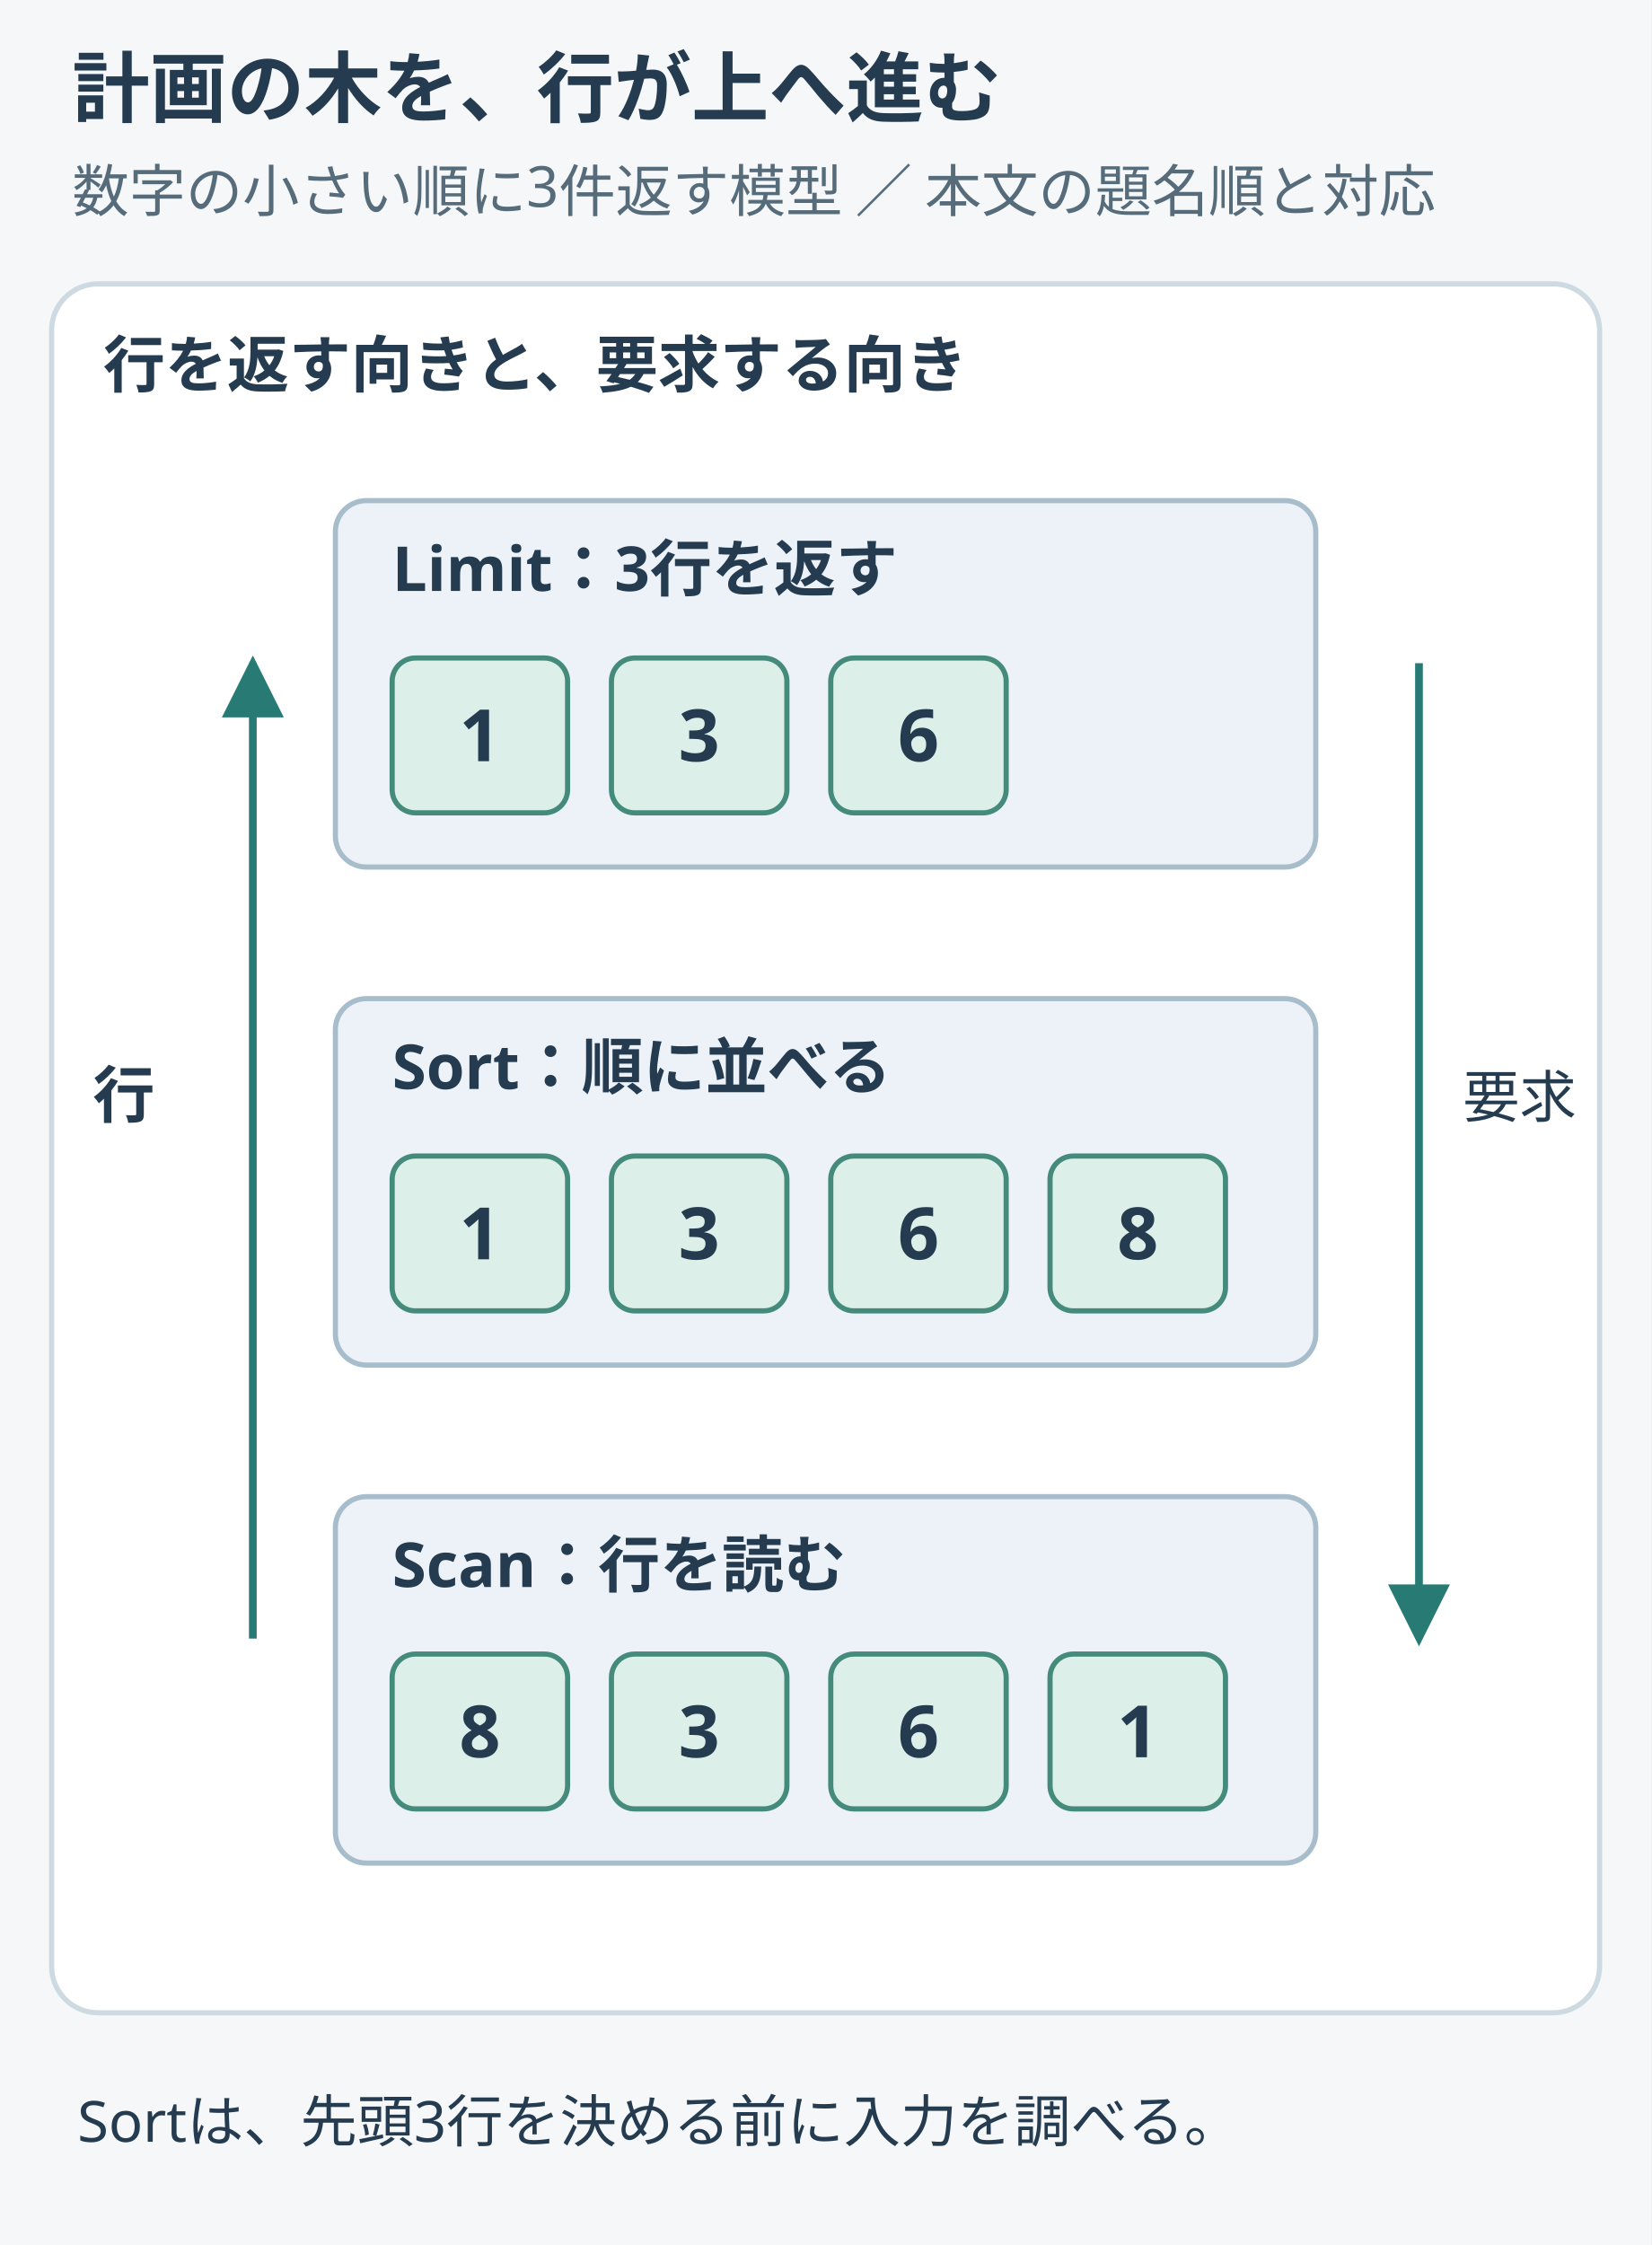
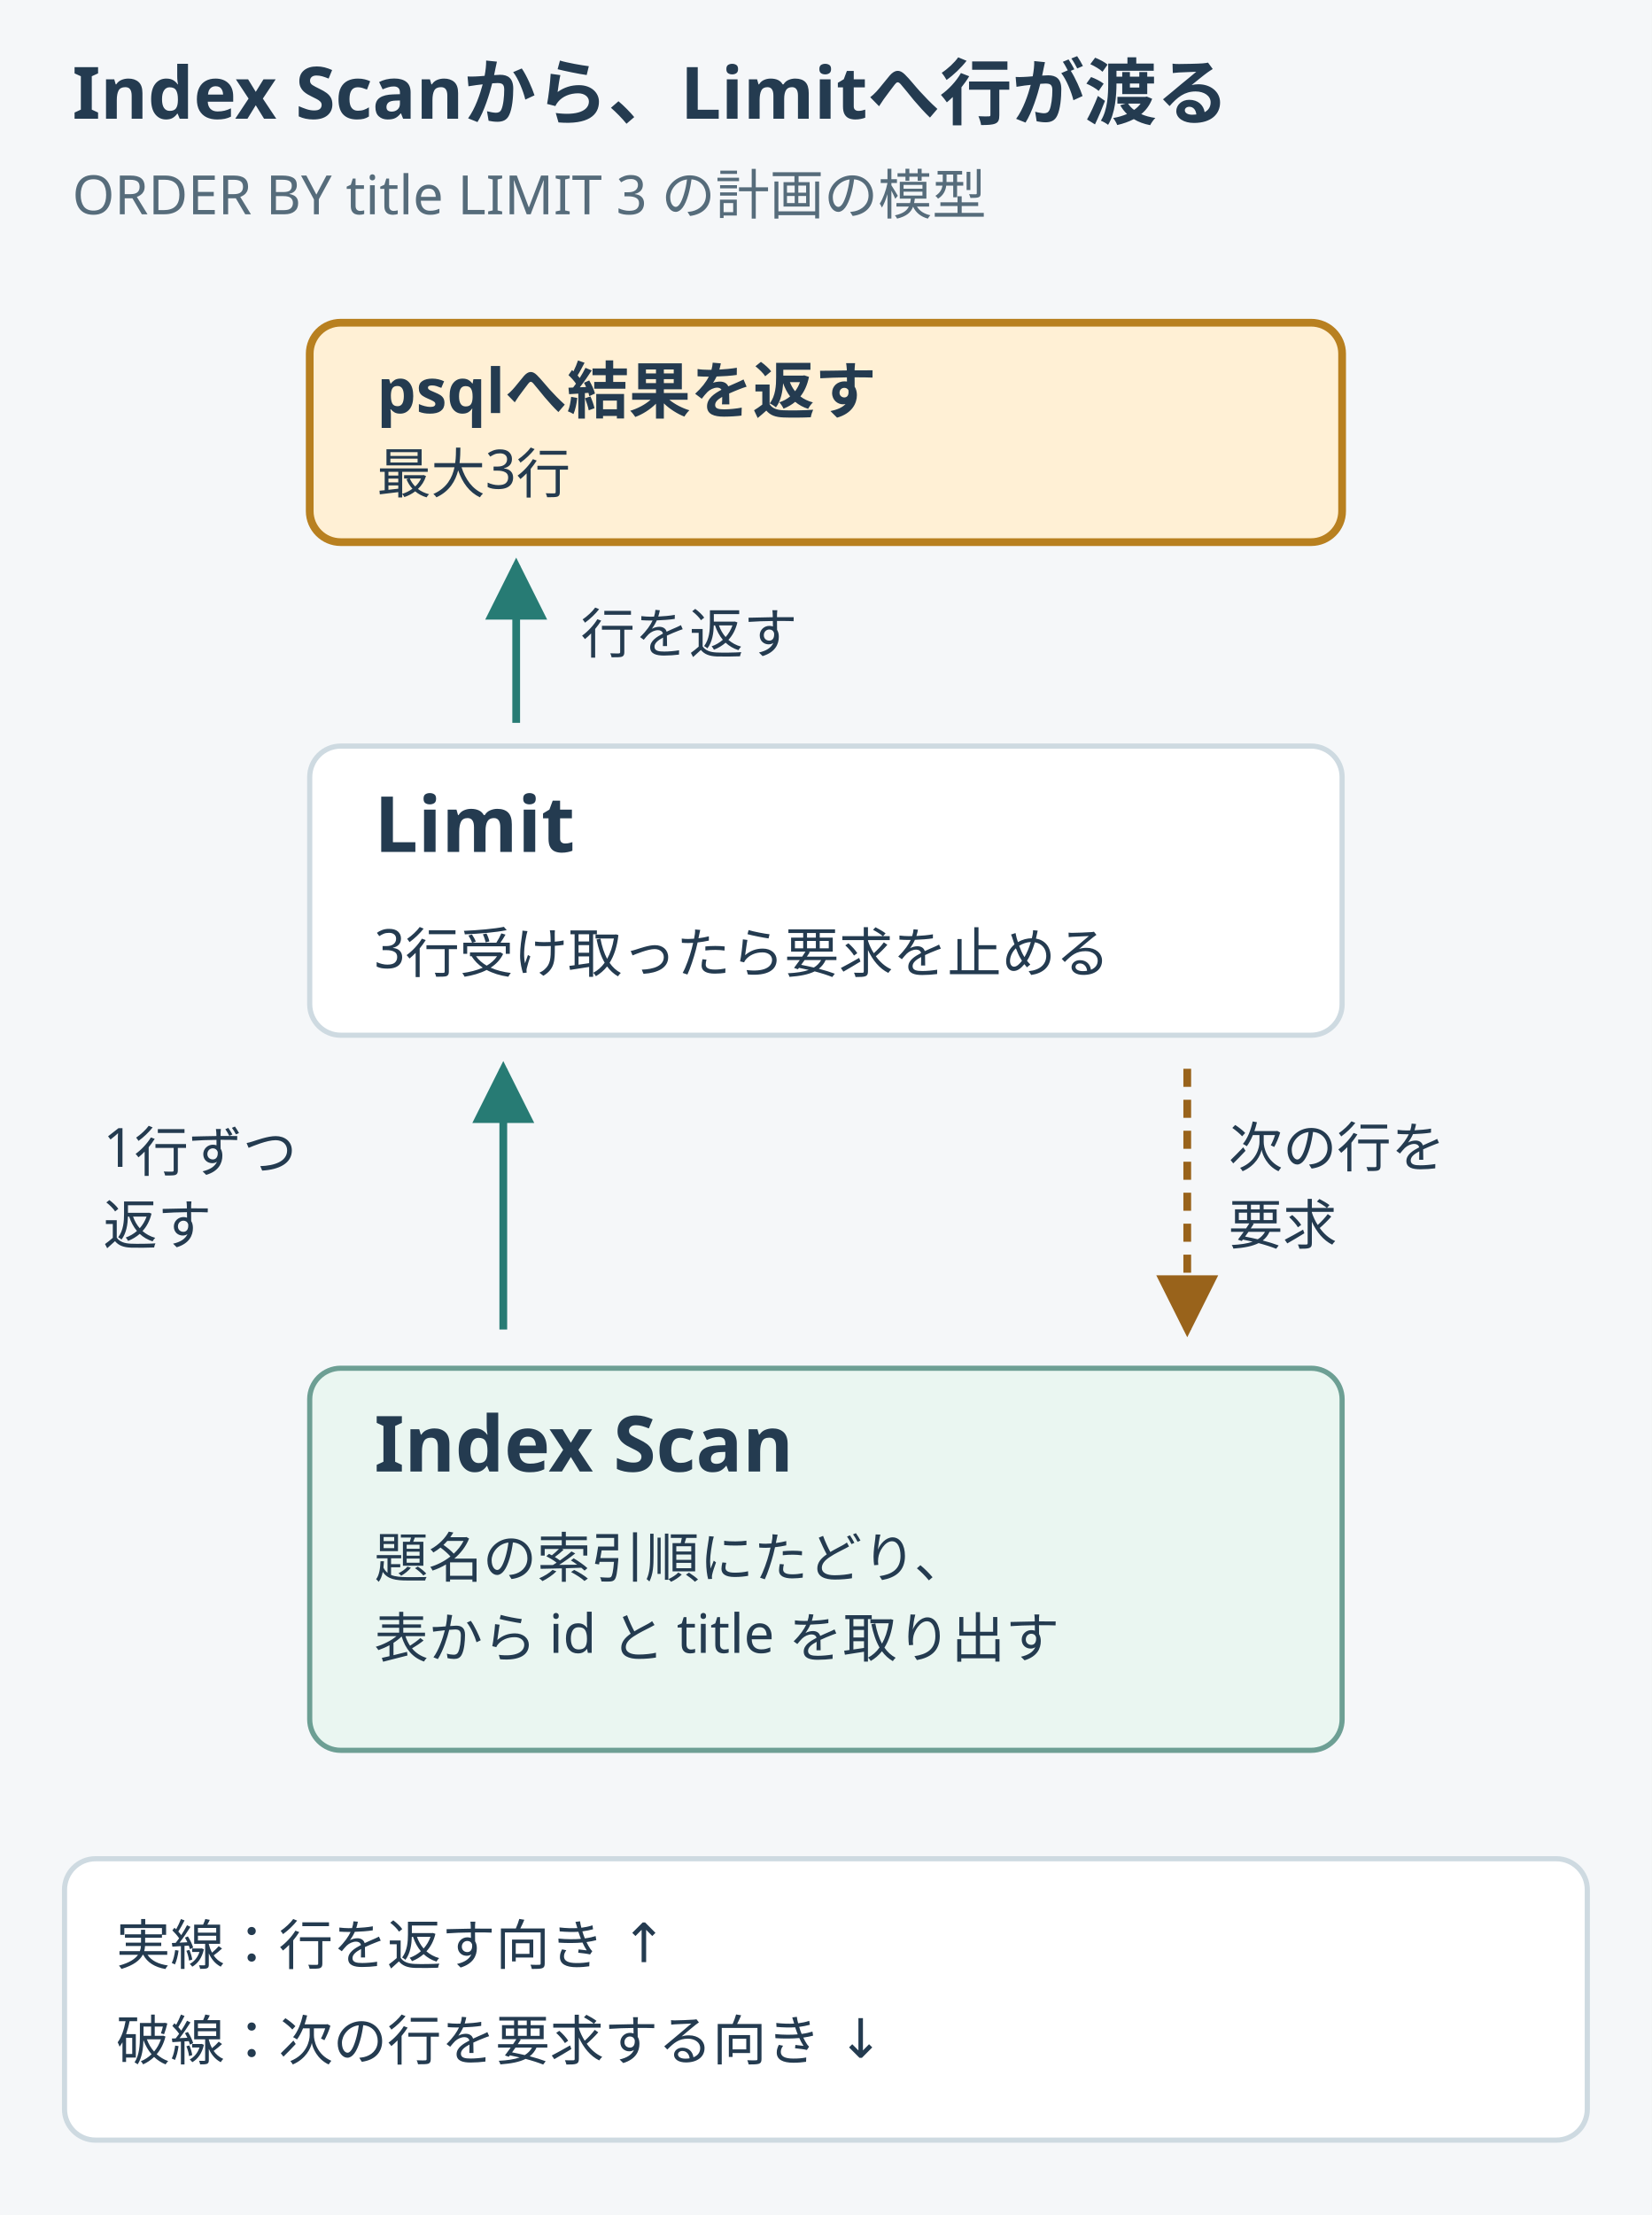
- <svg xmlns="http://www.w3.org/2000/svg" width="640" height="870" viewBox="0 0 640 870" role="img" aria-labelledby="title description">
+ <svg xmlns="http://www.w3.org/2000/svg" width="640" height="858" viewBox="0 0 640 858" role="img" aria-labelledby="title desc">
  <defs>
    <marker id="a" markerWidth="8" markerHeight="8" refX="7" refY="4" orient="auto">
      <path d="M0 0L8 4L0 8" fill="#277b74" />
    </marker>
+     <marker id="b" markerWidth="8" markerHeight="8" refX="7" refY="4" orient="auto">
+       <path d="M0 0L8 4L0 8" fill="#99631b" />
+     </marker>
  </defs>
-   <style>
- text{font-family:"Hiragino Sans","Noto Sans JP",sans-serif;font-size:24px;fill:#243b50} .title{font-size:30px;font-weight:700} .bold{font-weight:700} .small{font-size:22px} .muted{fill:#566c7b;font-size:22px} .value{font-size:28px;font-weight:700} .teal{fill:#176e65;font-weight:700} .orange{fill:#945e11;font-weight:700}
- .panel{fill:#fff;stroke:#cedae1;stroke-width:2} .box{fill:#ecf2f8;stroke:#a7bdcc;stroke-width:2} .memory{fill:#eaf6f1;stroke:#6d9f94;stroke-width:2} .card{fill:#dcefe8;stroke:#448b7c;stroke-width:2} .hot{fill:#fff0d5;stroke:#b88020;stroke-width:3} .paper{fill:#fff;stroke:#b2c5cc;stroke-width:1.5} .ghost{fill:#f5f7f9;stroke:#b5c2cc;stroke-width:2;stroke-dasharray:6 5} .edge{fill:none;stroke:#92a7b5;stroke-width:2.5} .arrow{fill:none;stroke:#277b74;stroke-width:3;marker-end:url(#a)}
- </style>
-   <rect width="640" height="870" fill="#f5f7f9" />
-   <text x="28" y="45" class="title" text-anchor="start">計画の木を、行が上へ進む</text>
-   <text x="28" y="82" class="muted" text-anchor="start">数字の小さい順に3件返す模型 ／ 本文の題名順と対応</text>
-   <g id="diagram">
-     <rect x="20" y="110" width="600" height="670" rx="18" class="panel" />
-     <text x="40" y="150" class="bold" text-anchor="start">行を返す向きと、要求する向き</text>
-     <rect x="130" y="194" width="380" height="142" rx="12" class="box" />
-     <text x="152" y="229" class="bold" text-anchor="start">Limit：3行を返す</text>
-     <rect x="152" y="255" width="68" height="60" rx="9" class="card" />
-     <text x="186.0" y="295.0" class="value" text-anchor="middle">1</text>
-     <rect x="237" y="255" width="68" height="60" rx="9" class="card" />
-     <text x="271.0" y="295.0" class="value" text-anchor="middle">3</text>
-     <rect x="322" y="255" width="68" height="60" rx="9" class="card" />
-     <text x="356.0" y="295.0" class="value" text-anchor="middle">6</text>
-     <rect x="130" y="387" width="380" height="142" rx="12" class="box" />
-     <text x="152" y="422" class="bold" text-anchor="start">Sort：順に並べる</text>
-     <rect x="152" y="448" width="68" height="60" rx="9" class="card" />
-     <text x="186.0" y="488.0" class="value" text-anchor="middle">1</text>
-     <rect x="237" y="448" width="68" height="60" rx="9" class="card" />
-     <text x="271.0" y="488.0" class="value" text-anchor="middle">3</text>
-     <rect x="322" y="448" width="68" height="60" rx="9" class="card" />
-     <text x="356.0" y="488.0" class="value" text-anchor="middle">6</text>
-     <rect x="407" y="448" width="68" height="60" rx="9" class="card" />
-     <text x="441.0" y="488.0" class="value" text-anchor="middle">8</text>
-     <rect x="130" y="580" width="380" height="142" rx="12" class="box" />
-     <text x="152" y="615" class="bold" text-anchor="start">Scan：行を読む</text>
-     <rect x="152" y="641" width="68" height="60" rx="9" class="card" />
-     <text x="186.0" y="681.0" class="value" text-anchor="middle">8</text>
-     <rect x="237" y="641" width="68" height="60" rx="9" class="card" />
-     <text x="271.0" y="681.0" class="value" text-anchor="middle">3</text>
-     <rect x="322" y="641" width="68" height="60" rx="9" class="card" />
-     <text x="356.0" y="681.0" class="value" text-anchor="middle">6</text>
-     <rect x="407" y="641" width="68" height="60" rx="9" class="card" />
-     <text x="441.0" y="681.0" class="value" text-anchor="middle">1</text>
-     <path d="M98 635 L98 257" class="arrow" />
-     <text x="36" y="433" class="bold" text-anchor="start">行</text>
-     <path d="M550 257 L550 635" class="arrow" />
-     <text x="567" y="433" class="small" text-anchor="start">要求</text>
-     <text x="30" y="830" class="small" text-anchor="start">Sortは、先頭3行を決める前に入力を調べる。</text>
-   </g>
+   <style>text{font-family:"Hiragino Sans","Noto Sans JP",sans-serif;font-size:24px;fill:#243b50} .title{font-size:28px;font-weight:700} .bold{font-weight:700} .small{font-size:21px} .value{font-size:30px;font-weight:700} .muted{font-size:21px;fill:#566c7b} .teal{fill:#176e65;font-weight:700} .panel{fill:#fff;stroke:#cedae1;stroke-width:2} .box{fill:#ecf2f8;stroke:#a7bdcc;stroke-width:2} .memory{fill:#eaf6f1;stroke:#6d9f94;stroke-width:2} .hot{fill:#fff0d5;stroke:#b88020;stroke-width:3} .row{fill:#dcefe8;stroke:#448b7c;stroke-width:1.5} .edge{fill:none;stroke:#9cabb5;stroke-width:2} .arrow{fill:none;stroke:#277b74;stroke-width:3;marker-end:url(#a)} .request{fill:none;stroke:#99631b;stroke-width:3;stroke-dasharray:7 5;marker-end:url(#b)}</style>
+   <rect width="640" height="858" fill="#f5f7f9" />
+   <text x="28" y="46" class="title">Index Scanから、Limitへ行が渡る</text>
+   <text x="28" y="83" class="muted">ORDER BY title LIMIT 3 の計画の模型</text>
+   <rect x="120" y="125" width="400" height="85" rx="12" class="hot" />
+   <text x="146" y="160" class="bold">psqlへ結果を返す</text>
+   <text x="146" y="191" class="small">最大3行</text>
+   <path d="M200 280 L200 219" class="arrow" />
+   <text x="225" y="253" class="small">行を返す</text>
+   <rect x="120" y="289" width="400" height="112" rx="12" class="panel" />
+   <text x="145" y="330" class="value">Limit</text>
+   <text x="145" y="375" class="small">3行受け取ったら要求を止める</text>
+   <path d="M195 515 L195 414" class="arrow" />
+   <text x="40" y="452" class="small">1行ずつ</text>
+   <text x="40" y="482" class="small">返す</text>
+   <path d="M460 414 L460 515" class="request" />
+   <text x="476" y="452" class="small">次の行を</text>
+   <text x="476" y="482" class="small">要求</text>
+   <rect x="120" y="530" width="400" height="148" rx="12" class="memory" />
+   <text x="145" y="570" class="value">Index Scan</text>
+   <text x="145" y="611" class="small">題名の索引順にたどり、</text>
+   <text x="145" y="642" class="small">表から id と title を取り出す</text>
+   <rect x="25" y="720" width="590" height="109" rx="12" class="panel" />
+   <text x="45" y="761" class="small">実線：行を返す向き ↑</text>
+   <text x="45" y="798" class="small">破線：次の行を要求する向き ↓</text>
</svg>
